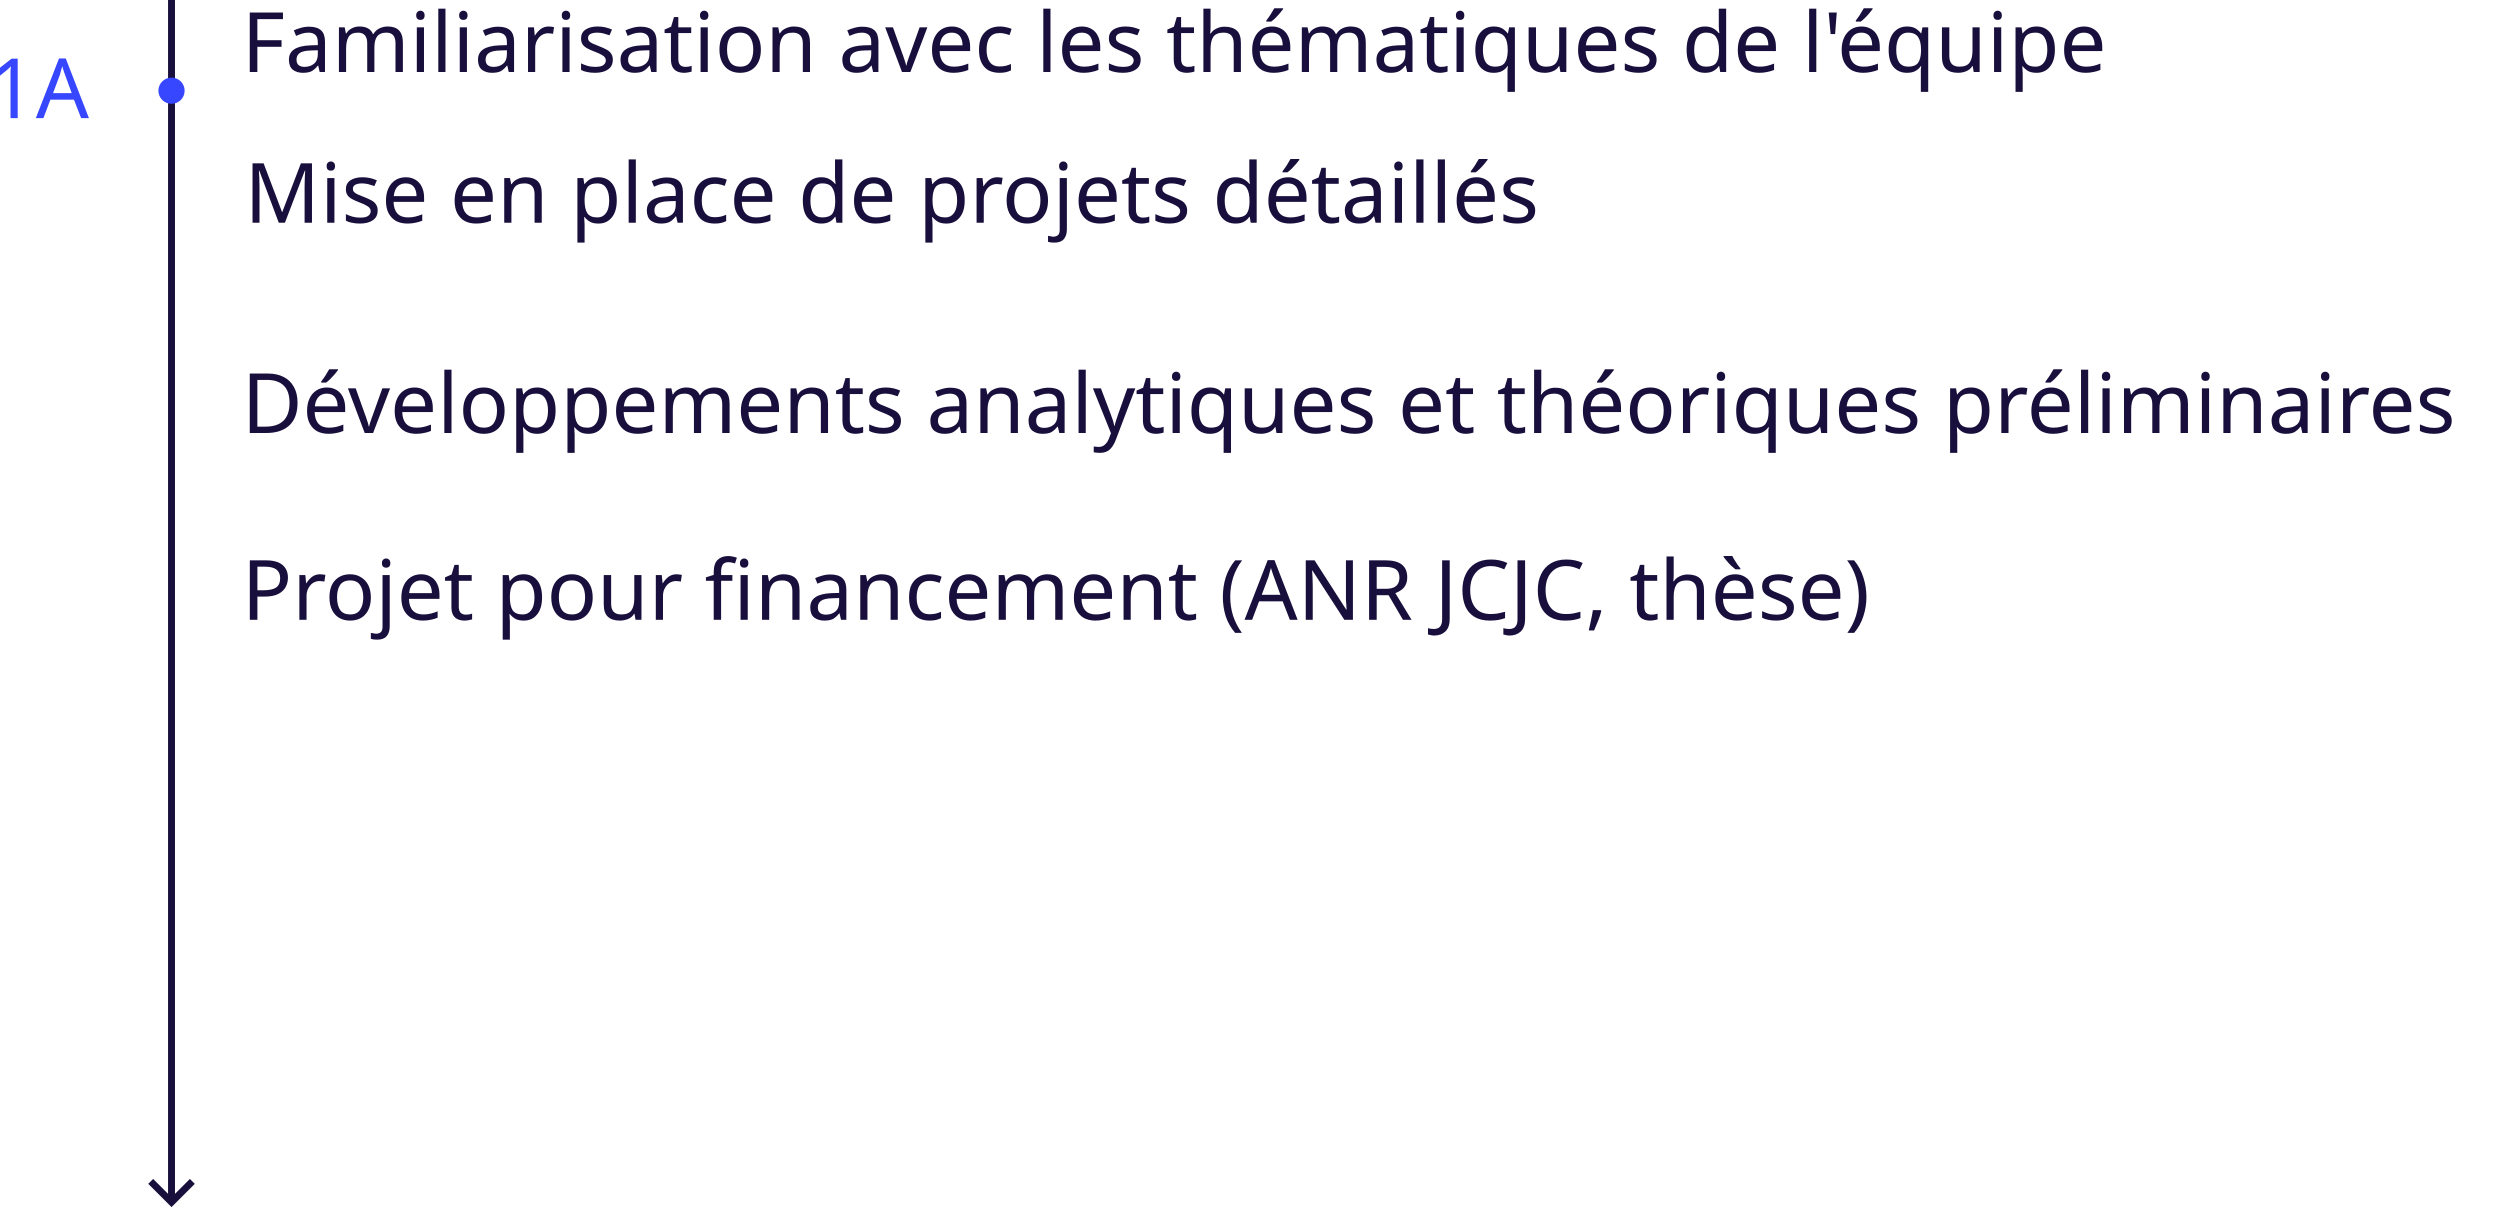
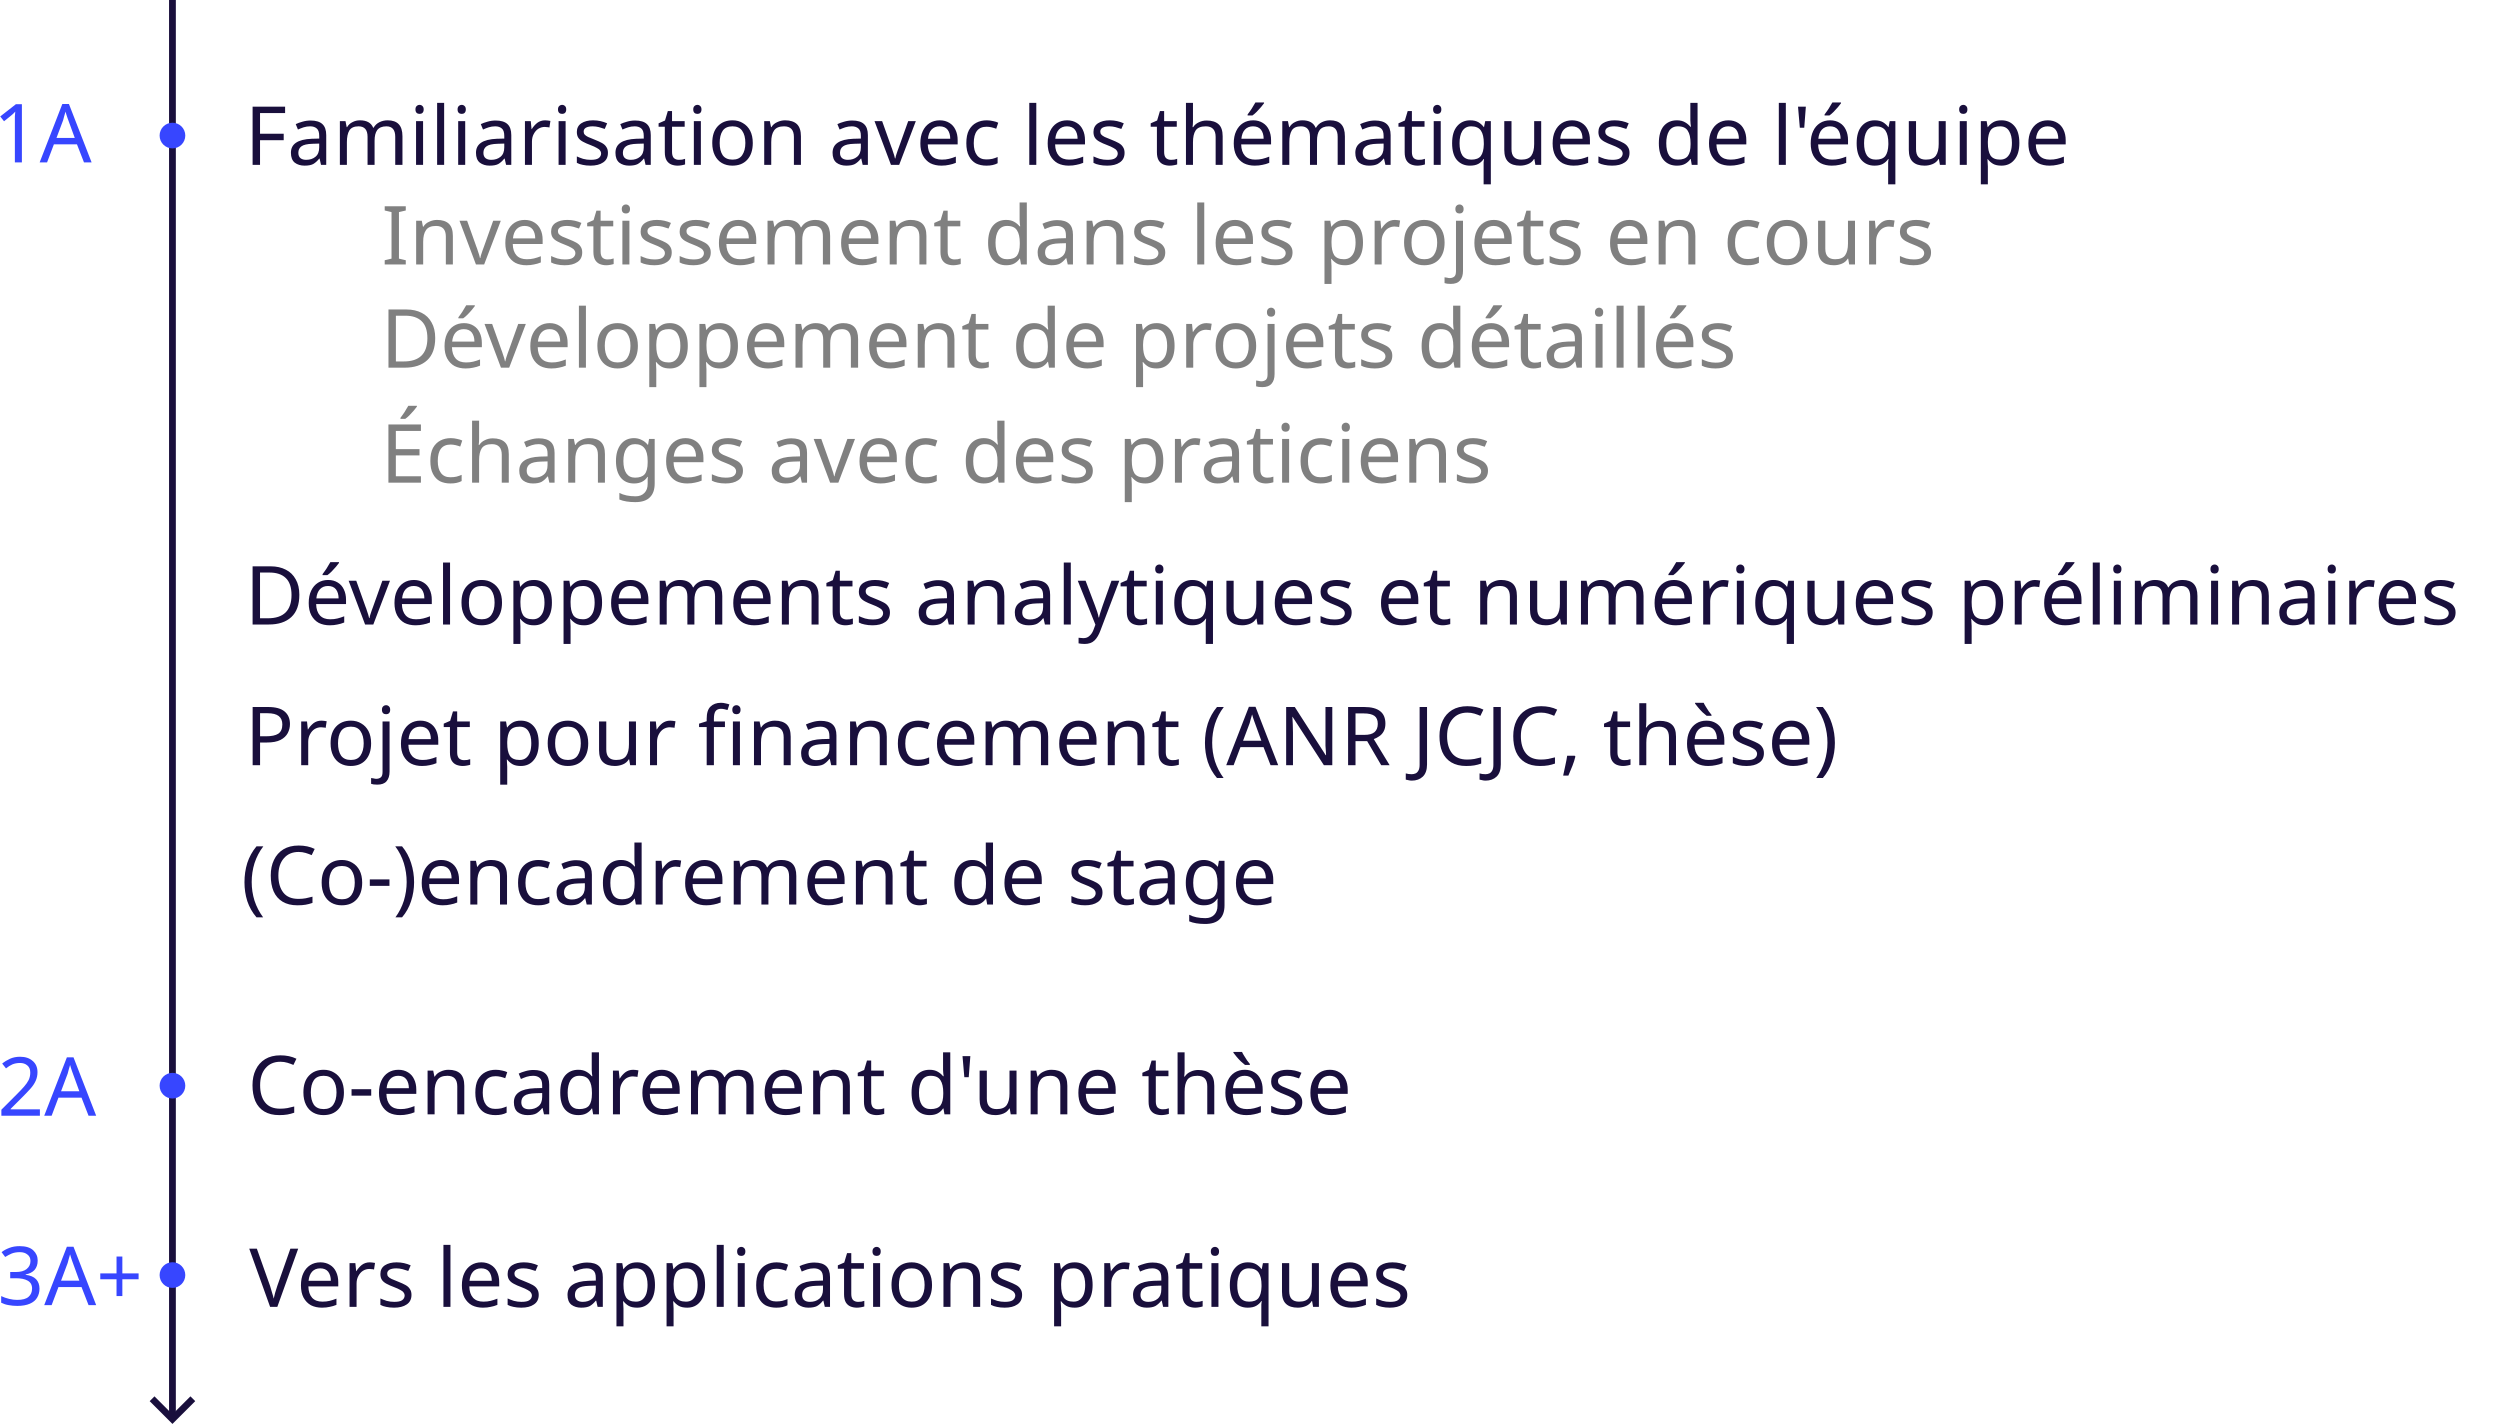
- <svg xmlns="http://www.w3.org/2000/svg" width="190.577mm" height="92.019mm" viewBox="0 0 190.577 92.019" version="1.1" id="svg1">
+ <svg xmlns="http://www.w3.org/2000/svg" width="194.716mm" height="110.904mm" viewBox="0 0 194.716 110.904" version="1.1" id="svg1" xml:space="preserve">
  <defs id="defs1">
    <marker style="overflow:visible" id="ArrowWide" refX="0" refY="0" orient="auto-start-reverse" markerWidth="1" markerHeight="1" viewBox="0 0 1 1" preserveAspectRatio="xMidYMid">
      <path style="fill:none;stroke:context-stroke;stroke-width:1;stroke-linecap:butt" d="M 3,-3 0,0 3,3" transform="rotate(180,0.125,0)" id="path1" />
    </marker>
  </defs>
-   <g id="layer1" transform="translate(-6.155318,-57.38301)">
-     <text xml:space="preserve" style="font-size:6.35px;line-height:1;font-family:'Century Gothic';-inkscape-font-specification:'Century Gothic';text-decoration-color:#000000;writing-mode:lr-tb;direction:ltr;fill:#190f3c;fill-rule:evenodd;stroke:none;stroke-width:0.529;stroke-miterlimit:2" x="24.587" y="62.872" id="text1">
-       <tspan style="fill:#190f3c;stroke:none;stroke-width:0.529" x="24.587" y="62.872" id="tspan2">Familiarisation avec les thématiques de l'équipe</tspan>
-     </text>
-     <text xml:space="preserve" style="font-size:6.35px;line-height:1;font-family:'Century Gothic';-inkscape-font-specification:'Century Gothic';text-decoration-color:#000000;writing-mode:lr-tb;direction:ltr;fill:#190f3c;fill-rule:evenodd;stroke:none;stroke-width:0.529;stroke-miterlimit:2" x="24.795" y="74.364" id="text1-3">
-       <tspan style="fill:#190f3c;stroke:none;stroke-width:0.529" x="24.795" y="74.364" id="tspan3">Mise en place de projets détaillés</tspan>
-     </text>
-     <text xml:space="preserve" style="font-size:6.35px;line-height:1;font-family:'Century Gothic';-inkscape-font-specification:'Century Gothic';text-decoration-color:#000000;writing-mode:lr-tb;direction:ltr;fill:#190f3c;fill-rule:evenodd;stroke:none;stroke-width:0.529;stroke-miterlimit:2" x="24.587" y="90.391" id="text1-3-7">
-       <tspan style="fill:#190f3c;stroke:none;stroke-width:0.529" x="24.587" y="90.391" id="tspan3-0">Développements analytiques et théoriques préliminaires</tspan>
-     </text>
-     <text xml:space="preserve" style="font-size:6.35px;line-height:1;font-family:'Century Gothic';-inkscape-font-specification:'Century Gothic';text-decoration-color:#000000;writing-mode:lr-tb;direction:ltr;fill:#190f3c;fill-rule:evenodd;stroke:none;stroke-width:0.529;stroke-miterlimit:2" x="24.591" y="104.629" id="text1-3-7-6">
-       <tspan style="fill:#190f3c;stroke:none;stroke-width:0.529" x="24.591" y="104.629" id="tspan3-0-2">Projet pour financement (ANR JCJC, thèse)</tspan>
-     </text>
-     <path style="fill:none;fill-rule:evenodd;stroke:#190f3c;stroke-width:0.529;stroke-miterlimit:2;marker-end:url(#ArrowWide)" d="M 19.23,57.383 V 148.896" id="path4" />
-     <text xml:space="preserve" style="font-size:6.35px;line-height:1;font-family:'Century Gothic';-inkscape-font-specification:'Century Gothic';text-decoration-color:#000000;writing-mode:lr-tb;direction:ltr;fill:#3746ff;fill-rule:evenodd;stroke:none;stroke-width:0.529;stroke-miterlimit:2" x="5.253" y="66.386" id="text4">
-       <tspan id="tspan4" style="fill:#3746ff;stroke:none;stroke-width:0.529" x="5.253" y="66.386">1A</tspan>
-     </text>
-     <circle style="fill:#3746ff;fill-rule:evenodd;stroke:none;stroke-width:0.529;stroke-miterlimit:2" id="path5" cx="19.23" cy="64.297" r="1" />
+   <g id="layer1" transform="translate(-5.798751,-53.73879)">
+     <path style="fill:none;fill-rule:evenodd;stroke:#190f3c;stroke-width:0.529;stroke-miterlimit:2;marker-end:url(#ArrowWide)" d="M 19.23,53.739 V 164.137" id="path4" />
+     <g id="g7">
+       <g id="g5">
+         <g id="g4" transform="translate(0.1333271)">
+           <text xml:space="preserve" style="font-size:6.35px;line-height:1;font-family:'Century Gothic';-inkscape-font-specification:'Century Gothic';text-decoration-color:#000000;writing-mode:lr-tb;direction:ltr;fill:#190f3c;fill-rule:evenodd;stroke:none;stroke-width:0.529;stroke-miterlimit:2" x="24.73" y="66.576" id="text1">
+             <tspan style="fill:#190f3c;stroke:none;stroke-width:0.529" x="24.73" y="66.576" id="tspan2">Familiarisation avec les thématiques de l'équipe</tspan>
+           </text>
+           <text xml:space="preserve" style="font-size:6.35px;line-height:1;font-family:'Century Gothic';-inkscape-font-specification:'Century Gothic';text-decoration-color:#000000;writing-mode:lr-tb;direction:ltr;fill:#808080;fill-opacity:1;fill-rule:evenodd;stroke:none;stroke-width:0.529;stroke-miterlimit:2" x="35.313" y="82.373" id="text1-3">
+             <tspan style="fill:#808080;fill-opacity:1;stroke:none;stroke-width:0.529" x="35.313" y="82.373" id="tspan3">Développement de projets détaillés</tspan>
+           </text>
+           <text xml:space="preserve" style="font-size:6.35px;line-height:1;font-family:'Century Gothic';-inkscape-font-specification:'Century Gothic';text-decoration-color:#000000;writing-mode:lr-tb;direction:ltr;fill:#808080;fill-opacity:1;fill-rule:evenodd;stroke:none;stroke-width:0.529;stroke-miterlimit:2" x="35.31" y="91.332" id="text1-3-2">
+             <tspan style="fill:#808080;fill-opacity:1;stroke:none;stroke-width:0.529" x="35.31" y="91.332" id="tspan3-9">Échanges avec des praticiens</tspan>
+           </text>
+           <text xml:space="preserve" style="font-size:6.35px;line-height:1;font-family:'Century Gothic';-inkscape-font-specification:'Century Gothic';text-decoration-color:#000000;writing-mode:lr-tb;direction:ltr;fill:#808080;fill-opacity:1;fill-rule:evenodd;stroke:none;stroke-width:0.529;stroke-miterlimit:2" x="35.378" y="74.335" id="text1-3-3">
+             <tspan style="fill:#808080;fill-opacity:1;stroke:none;stroke-width:0.529" x="35.378" y="74.335" id="tspan3-5">Investissement dans les projets en cours</tspan>
+           </text>
+         </g>
+         <text xml:space="preserve" style="font-size:6.35px;line-height:1;font-family:'Century Gothic';-inkscape-font-specification:'Century Gothic';text-decoration-color:#000000;writing-mode:lr-tb;direction:ltr;fill:#190f3c;fill-rule:evenodd;stroke:none;stroke-width:0.529;stroke-miterlimit:2" x="24.863" y="102.377" id="text1-3-7">
+           <tspan style="fill:#190f3c;stroke:none;stroke-width:0.529" x="24.863" y="102.377" id="tspan3-0">Développements analytiques et numériques préliminaires</tspan>
+         </text>
+         <text xml:space="preserve" style="font-size:6.35px;line-height:1;font-family:'Century Gothic';-inkscape-font-specification:'Century Gothic';text-decoration-color:#000000;writing-mode:lr-tb;direction:ltr;fill:#190f3c;fill-rule:evenodd;stroke:none;stroke-width:0.529;stroke-miterlimit:2" x="24.866" y="113.334" id="text1-3-7-6">
+           <tspan style="fill:#190f3c;stroke:none;stroke-width:0.529" x="24.866" y="113.334" id="tspan3-0-2">Projet pour financement (ANR JCJC, thèse)</tspan>
+         </text>
+         <text xml:space="preserve" style="font-size:6.35px;line-height:1;font-family:'Century Gothic';-inkscape-font-specification:'Century Gothic';text-decoration-color:#000000;writing-mode:lr-tb;direction:ltr;fill:#190f3c;fill-rule:evenodd;stroke:none;stroke-width:0.529;stroke-miterlimit:2" x="24.591" y="124.186" id="text1-3-7-6-2">
+           <tspan style="fill:#190f3c;stroke:none;stroke-width:0.529" x="24.591" y="124.186" id="tspan3-0-2-7">(Co-)encadrement de stage</tspan>
+         </text>
+         <g id="g3">
+           <text xml:space="preserve" style="font-size:6.35px;line-height:1;font-family:'Century Gothic';-inkscape-font-specification:'Century Gothic';text-decoration-color:#000000;writing-mode:lr-tb;direction:ltr;fill:#3746ff;fill-rule:evenodd;stroke:none;stroke-width:0.529;stroke-miterlimit:2" x="5.253" y="66.386" id="text4">
+             <tspan id="tspan4" style="fill:#3746ff;stroke:none;stroke-width:0.529" x="5.253" y="66.386">1A</tspan>
+           </text>
+           <circle style="fill:#3746ff;fill-rule:evenodd;stroke:none;stroke-width:0.529;stroke-miterlimit:2" id="path5" cx="19.23" cy="64.297" r="1" />
+         </g>
+       </g>
+       <g id="g6" transform="translate(0,2.657187)">
+         <text xml:space="preserve" style="font-size:6.35px;line-height:1;font-family:'Century Gothic';-inkscape-font-specification:'Century Gothic';text-decoration-color:#000000;writing-mode:lr-tb;direction:ltr;fill:#190f3c;fill-rule:evenodd;stroke:none;stroke-width:0.529;stroke-miterlimit:2" x="25.074" y="137.872" id="text1-3-7-6-2-8">
+           <tspan style="fill:#190f3c;stroke:none;stroke-width:0.529" x="25.074" y="137.872" id="tspan3-0-2-7-9">Co-encadrement d'une thèse</tspan>
+         </text>
+         <g id="g2" transform="translate(0,10.58333)">
+           <text xml:space="preserve" style="font-size:6.35px;line-height:1;font-family:'Century Gothic';-inkscape-font-specification:'Century Gothic';text-decoration-color:#000000;writing-mode:lr-tb;direction:ltr;fill:#3746ff;fill-rule:evenodd;stroke:none;stroke-width:0.529;stroke-miterlimit:2" x="5.61" y="127.396" id="text4-0">
+             <tspan id="tspan4-6" style="fill:#3746ff;stroke:none;stroke-width:0.529" x="5.61" y="127.396">2A</tspan>
+           </text>
+           <circle style="fill:#3746ff;fill-rule:evenodd;stroke:none;stroke-width:0.529;stroke-miterlimit:2" id="path5-7" cx="19.23" cy="125.058" r="1" />
+         </g>
+       </g>
+       <g id="g2-7" transform="translate(1.1562457e-8,27.99105)">
+         <text xml:space="preserve" style="font-size:6.35px;line-height:1;font-family:'Century Gothic';-inkscape-font-specification:'Century Gothic';text-decoration-color:#000000;writing-mode:lr-tb;direction:ltr;fill:#3746ff;fill-rule:evenodd;stroke:none;stroke-width:0.529;stroke-miterlimit:2" x="5.61" y="127.396" id="text4-0-8">
+           <tspan id="tspan4-6-4" style="fill:#3746ff;stroke:none;stroke-width:0.529" x="5.61" y="127.396">3A+</tspan>
+         </text>
+         <circle style="fill:#3746ff;fill-rule:evenodd;stroke:none;stroke-width:0.529;stroke-miterlimit:2" id="path5-7-5" cx="19.23" cy="125.058" r="1" />
+         <text xml:space="preserve" style="font-size:6.35px;line-height:1;font-family:'Century Gothic';-inkscape-font-specification:'Century Gothic';text-decoration-color:#000000;writing-mode:lr-tb;direction:ltr;fill:#190f3c;fill-rule:evenodd;stroke:none;stroke-width:0.529;stroke-miterlimit:2" x="25.211" y="127.535" id="text1-3-7-6-2-8-0">
+           <tspan style="fill:#190f3c;stroke:none;stroke-width:0.529" x="25.211" y="127.535" id="tspan3-0-2-7-9-6">Vers les applications pratiques</tspan>
+         </text>
+       </g>
+     </g>
  </g>
</svg>
